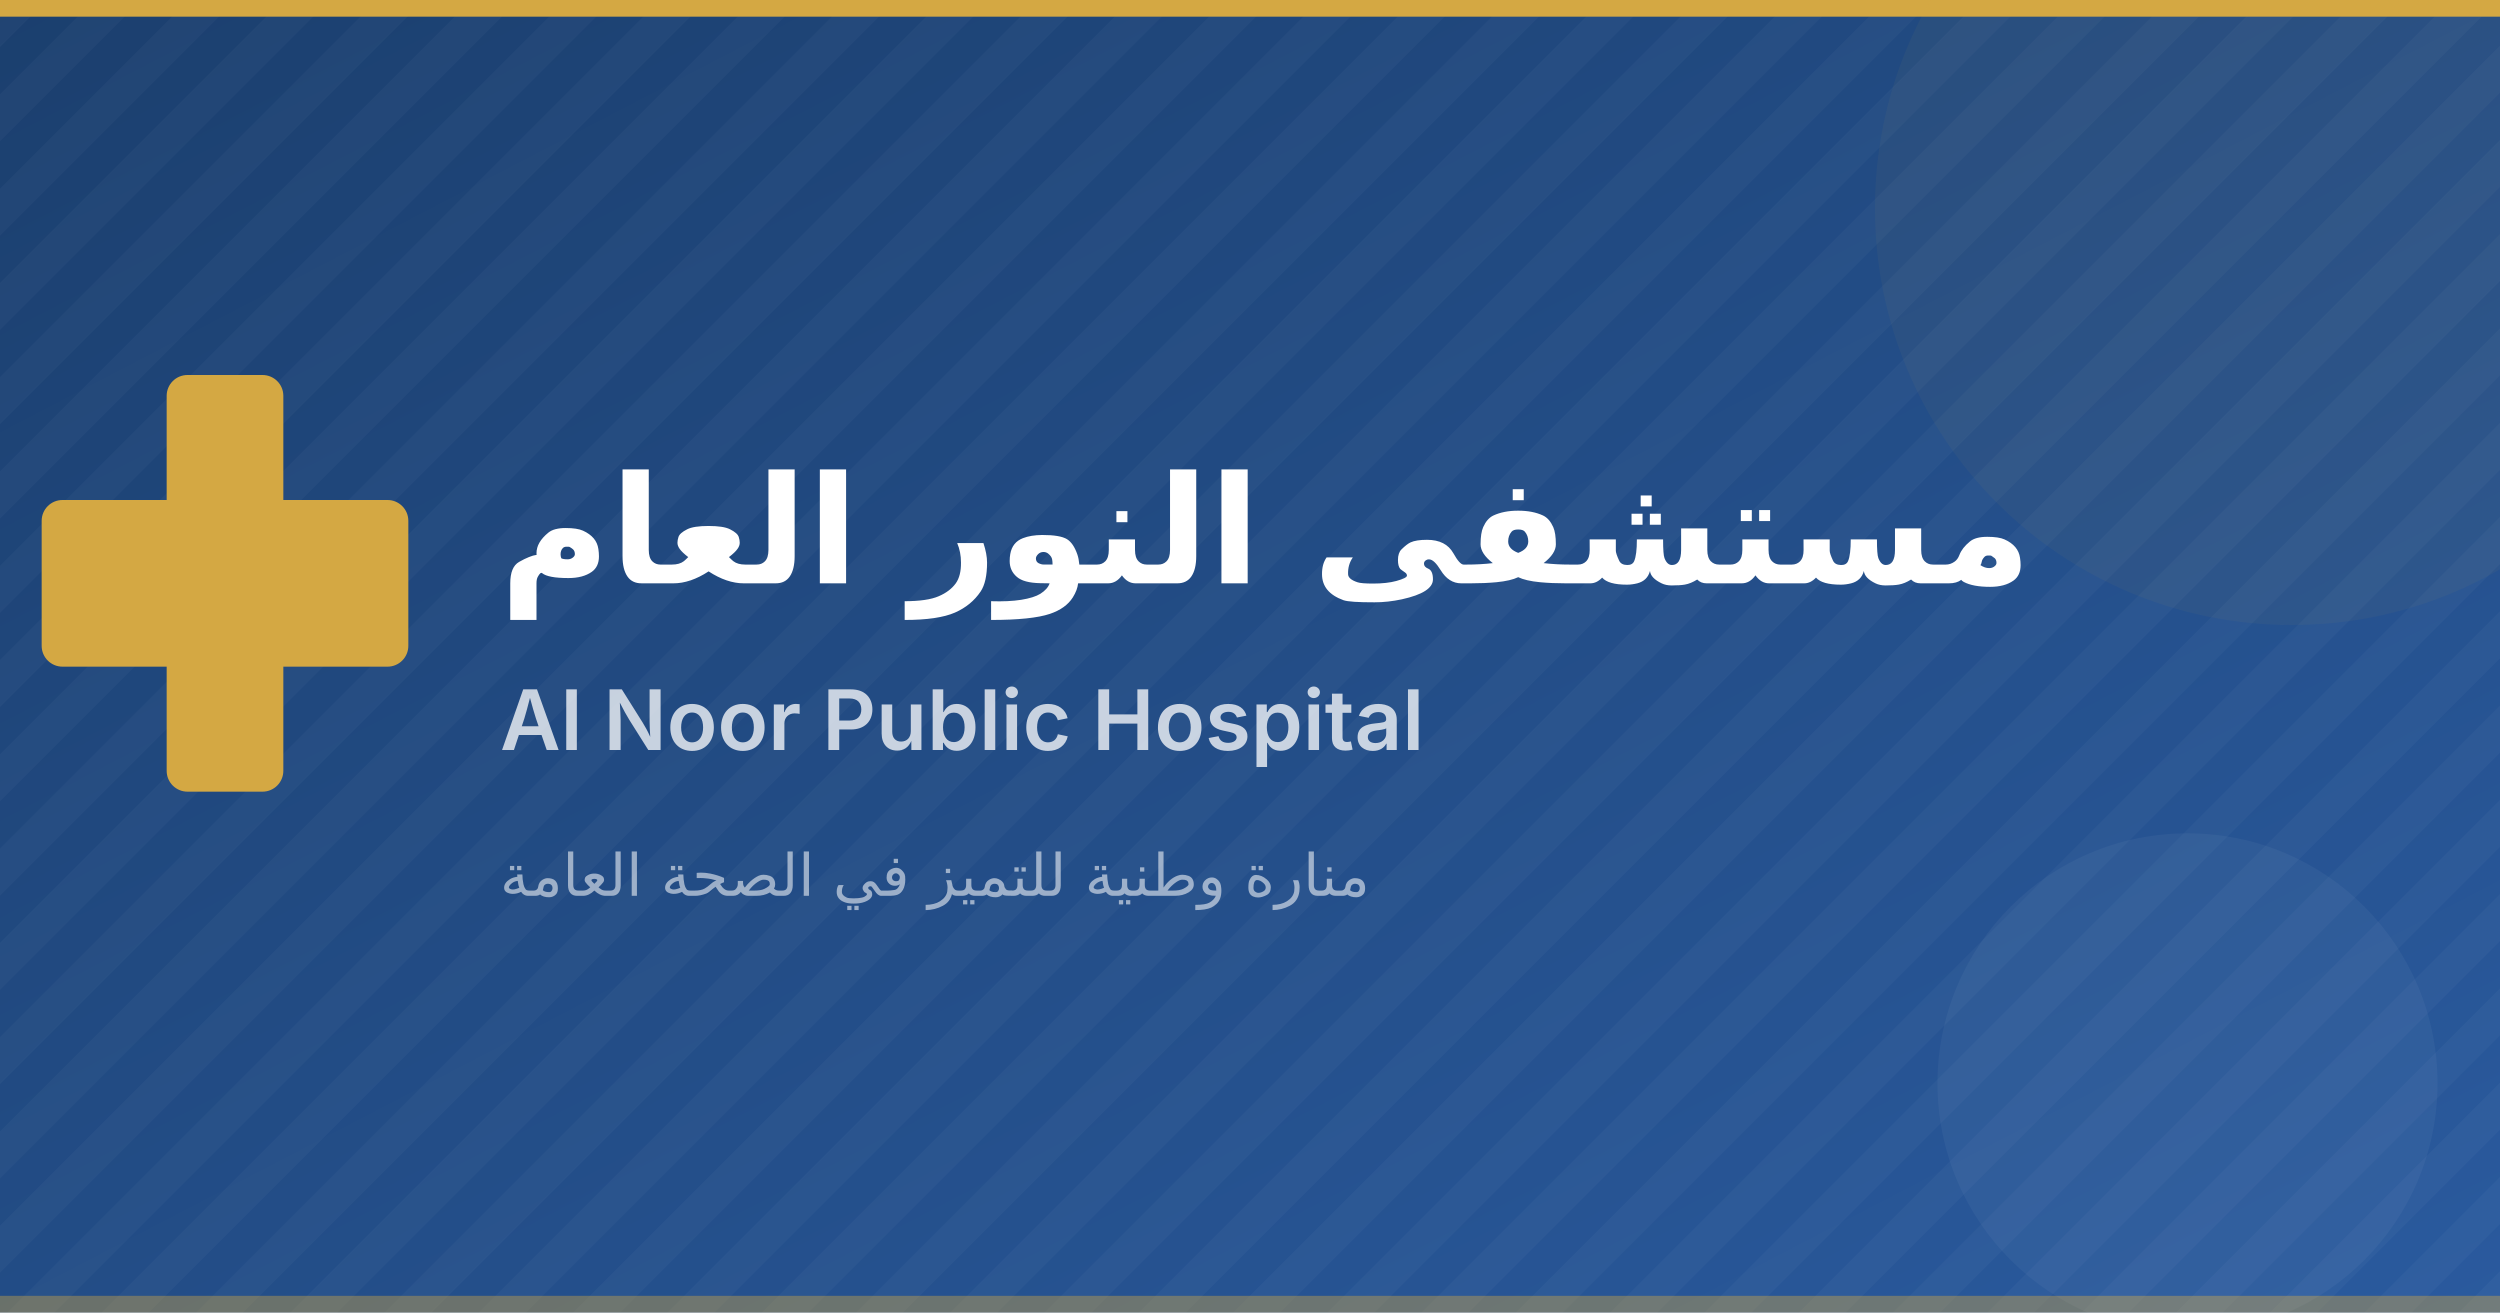
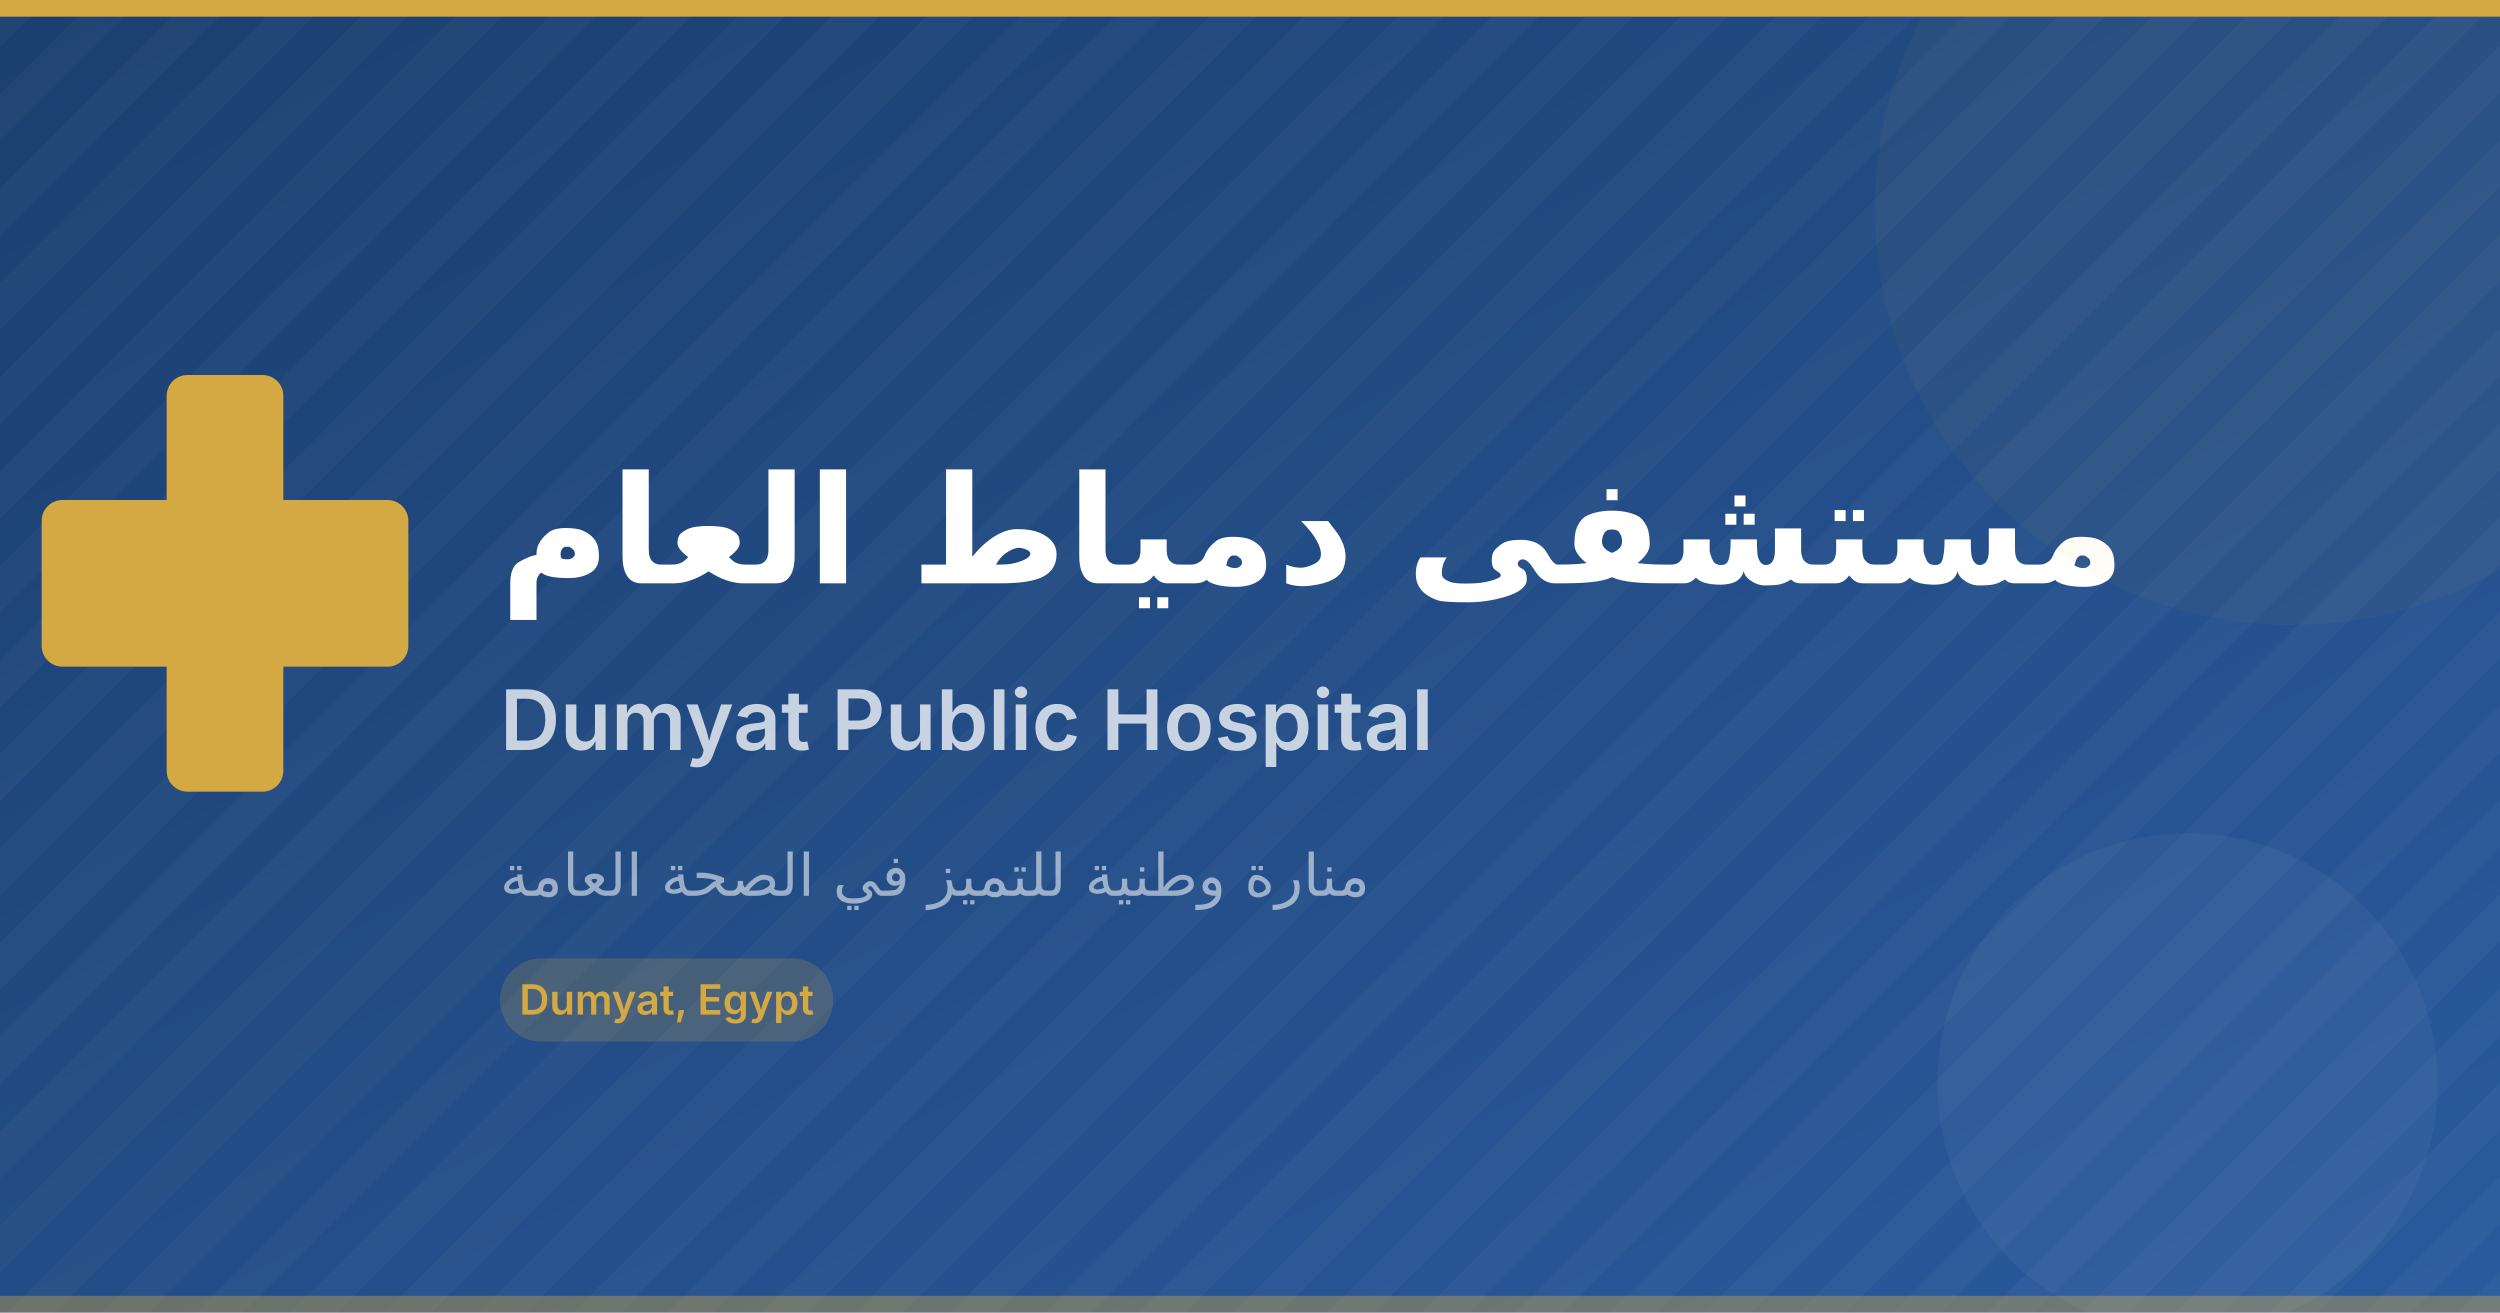
<svg xmlns="http://www.w3.org/2000/svg" width="1200" height="630" viewBox="0 0 1200 630">
  <defs>
    <linearGradient id="bg" x1="0%" y1="0%" x2="100%" y2="100%">
      <stop offset="0%" style="stop-color:#1B3F6E" />
      <stop offset="100%" style="stop-color:#2A5A9E" />
    </linearGradient>
    <pattern id="stripes" x="0" y="0" width="32" height="32" patternUnits="userSpaceOnUse" patternTransform="rotate(45)">
      <rect width="16" height="32" fill="rgba(255,255,255,0.03)" />
    </pattern>
  </defs>
  <rect width="1200" height="630" fill="url(#bg)" />
  <rect width="1200" height="630" fill="url(#stripes)" />
  <rect y="0" width="1200" height="8" fill="#D4A843" />
  <rect x="80" y="180" width="56" height="200" rx="10" fill="#D4A843" />
  <rect x="20" y="240" width="176" height="80" rx="10" fill="#D4A843" />
-   <text x="240" y="280" font-family="Cairo, Arial, sans-serif" font-size="72" font-weight="800" fill="white">مستشفى النور العام</text>
-   <text x="240" y="360" font-family="Inter, Arial, sans-serif" font-size="40" font-weight="600" fill="rgba(255,255,255,0.75)">Al Noor Public Hospital</text>
+   <text x="240" y="280" font-family="Cairo, Arial, sans-serif" font-size="72" font-weight="800" fill="white">مستشفى دمياط العام</text>
+   <text x="240" y="360" font-family="Inter, Arial, sans-serif" font-size="40" font-weight="600" fill="rgba(255,255,255,0.75)">Dumyat Public Hospital</text>
  <text x="240" y="430" font-family="Cairo, Arial, sans-serif" font-size="28" fill="rgba(255,255,255,0.55)">منارة وطنية للتميز في الصحة العامة</text>
+   <rect x="240" y="460" width="160" height="40" rx="20" fill="rgba(212,168,67,0.2)" />
+   <text x="320" y="487" font-family="Inter, Arial, sans-serif" font-size="20" font-weight="600" fill="#D4A843" text-anchor="middle">Dumyat, Egypt</text>
  <rect y="622" width="1200" height="8" fill="rgba(212,168,67,0.4)" />
  <circle cx="1100" cy="100" r="200" fill="rgba(212,168,67,0.05)" />
  <circle cx="1050" cy="520" r="120" fill="rgba(255,255,255,0.04)" />
</svg>
